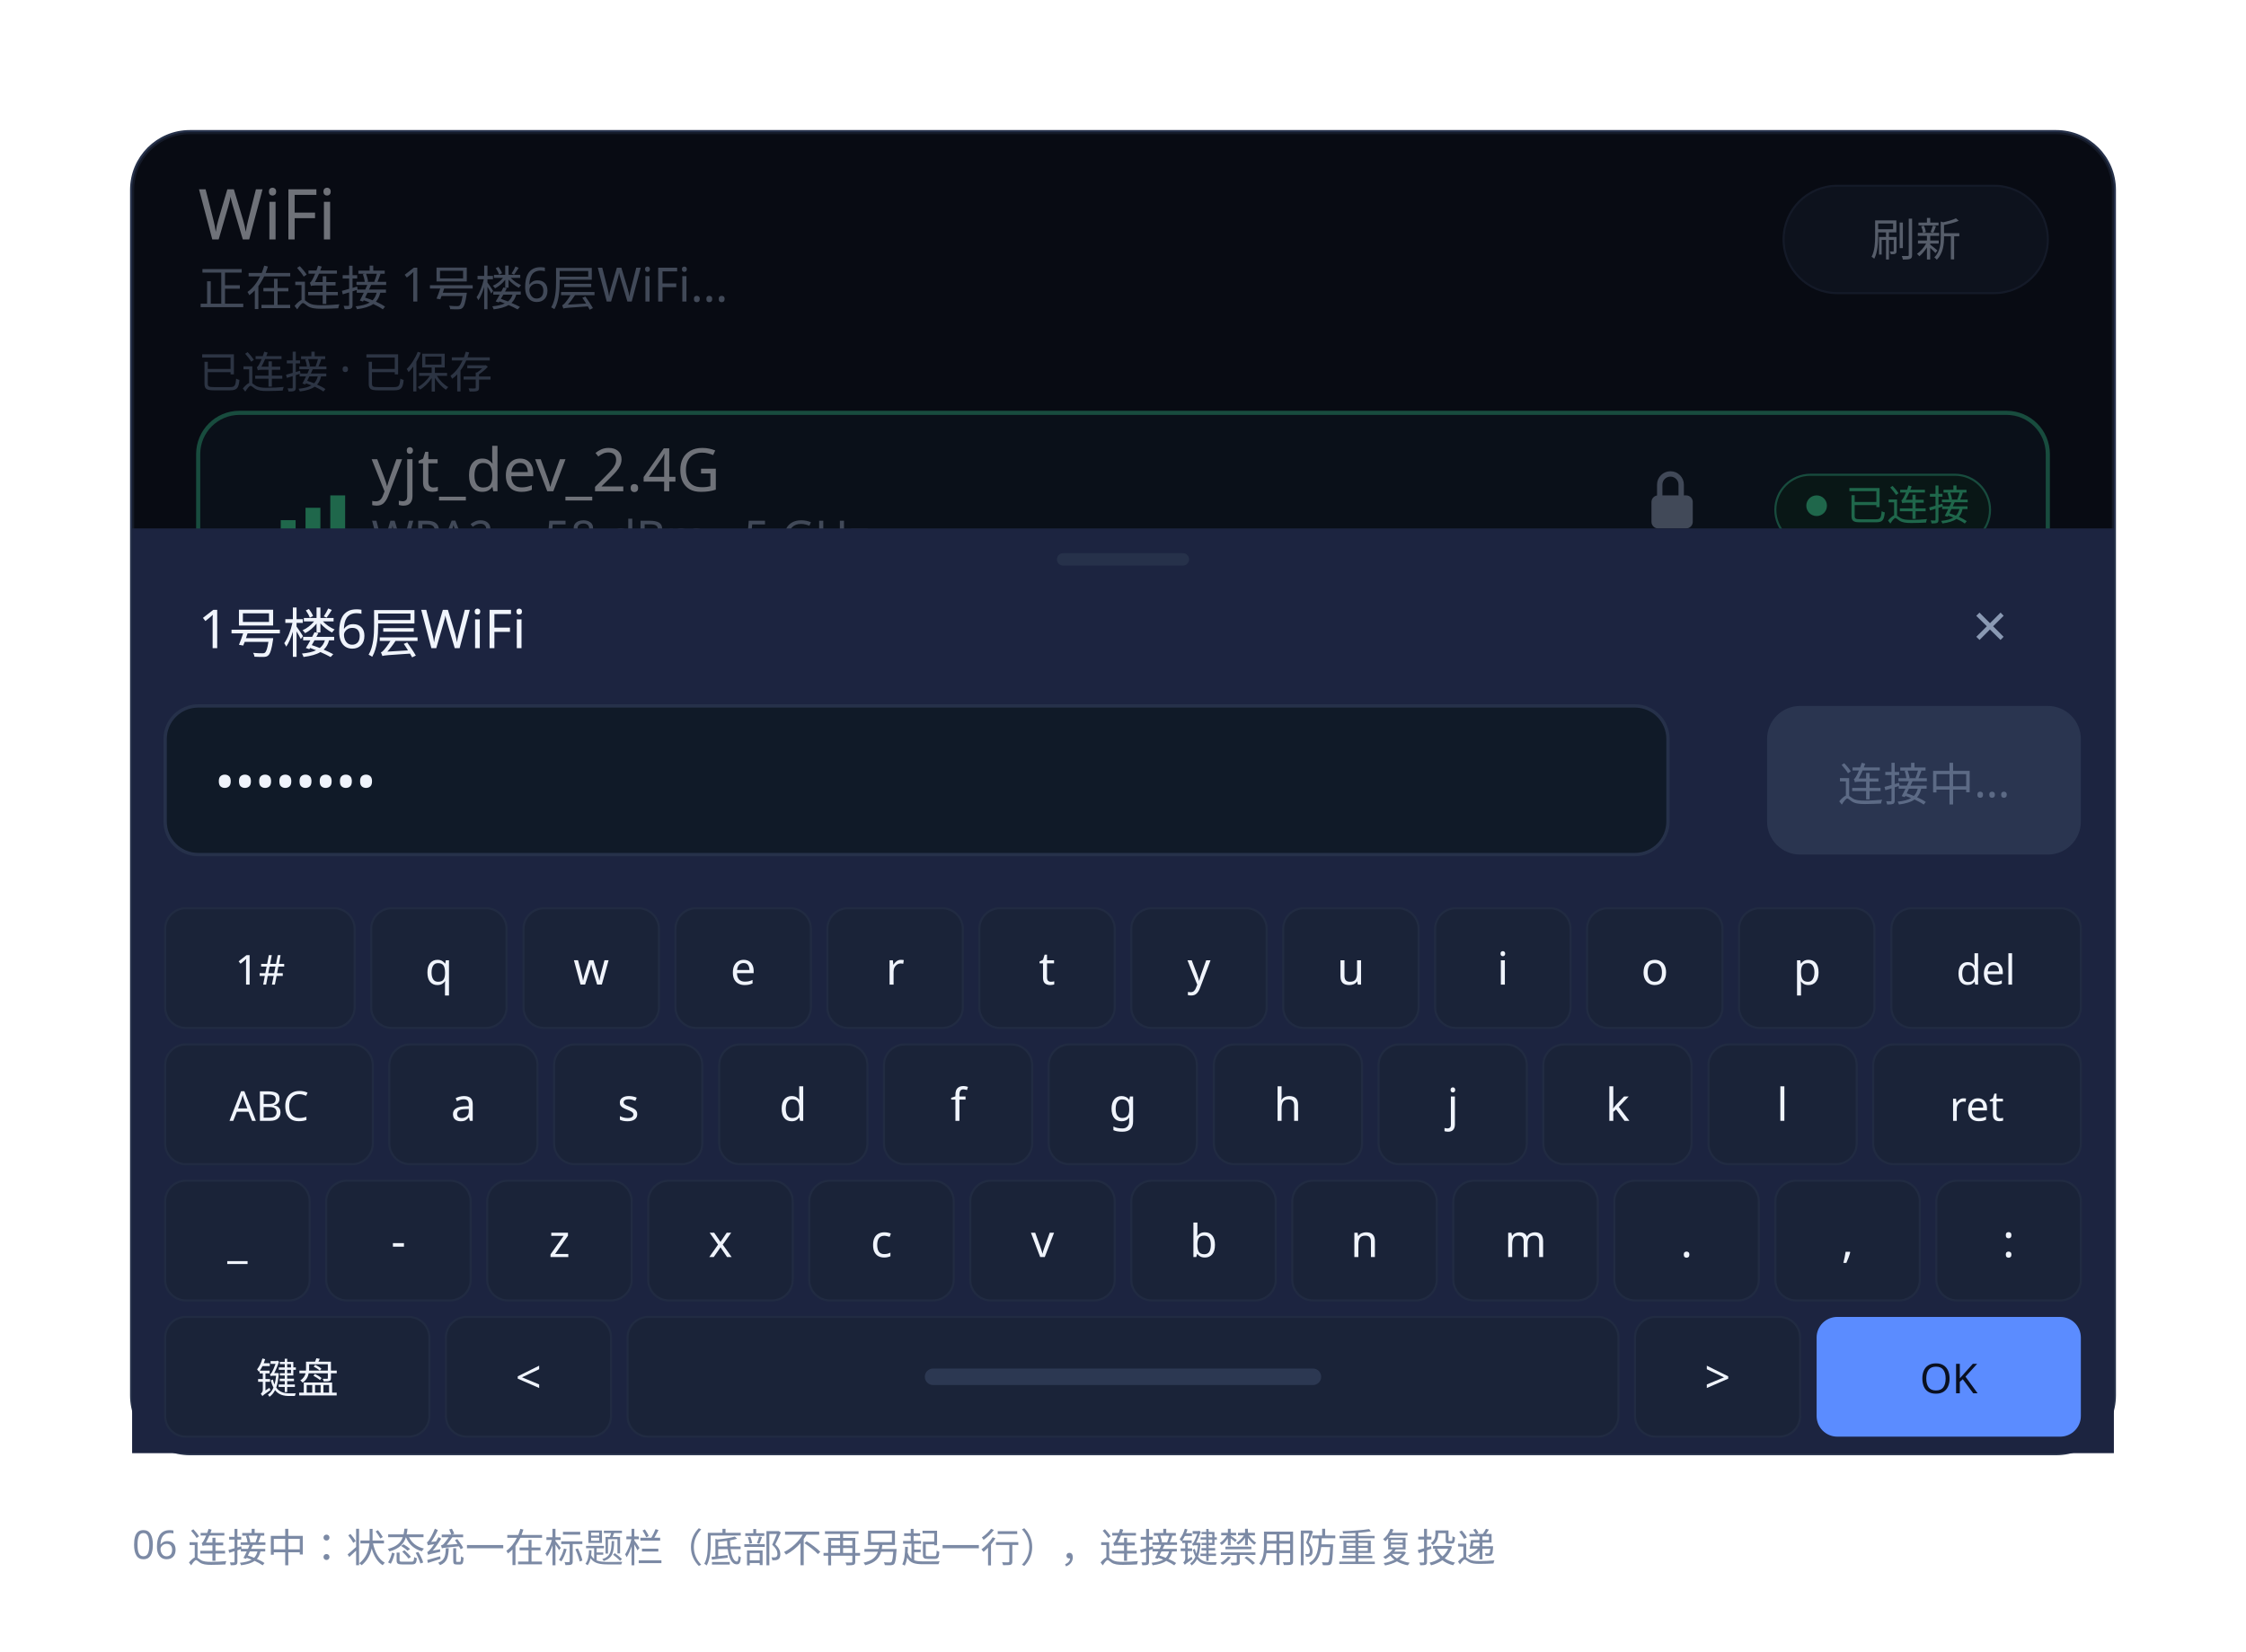
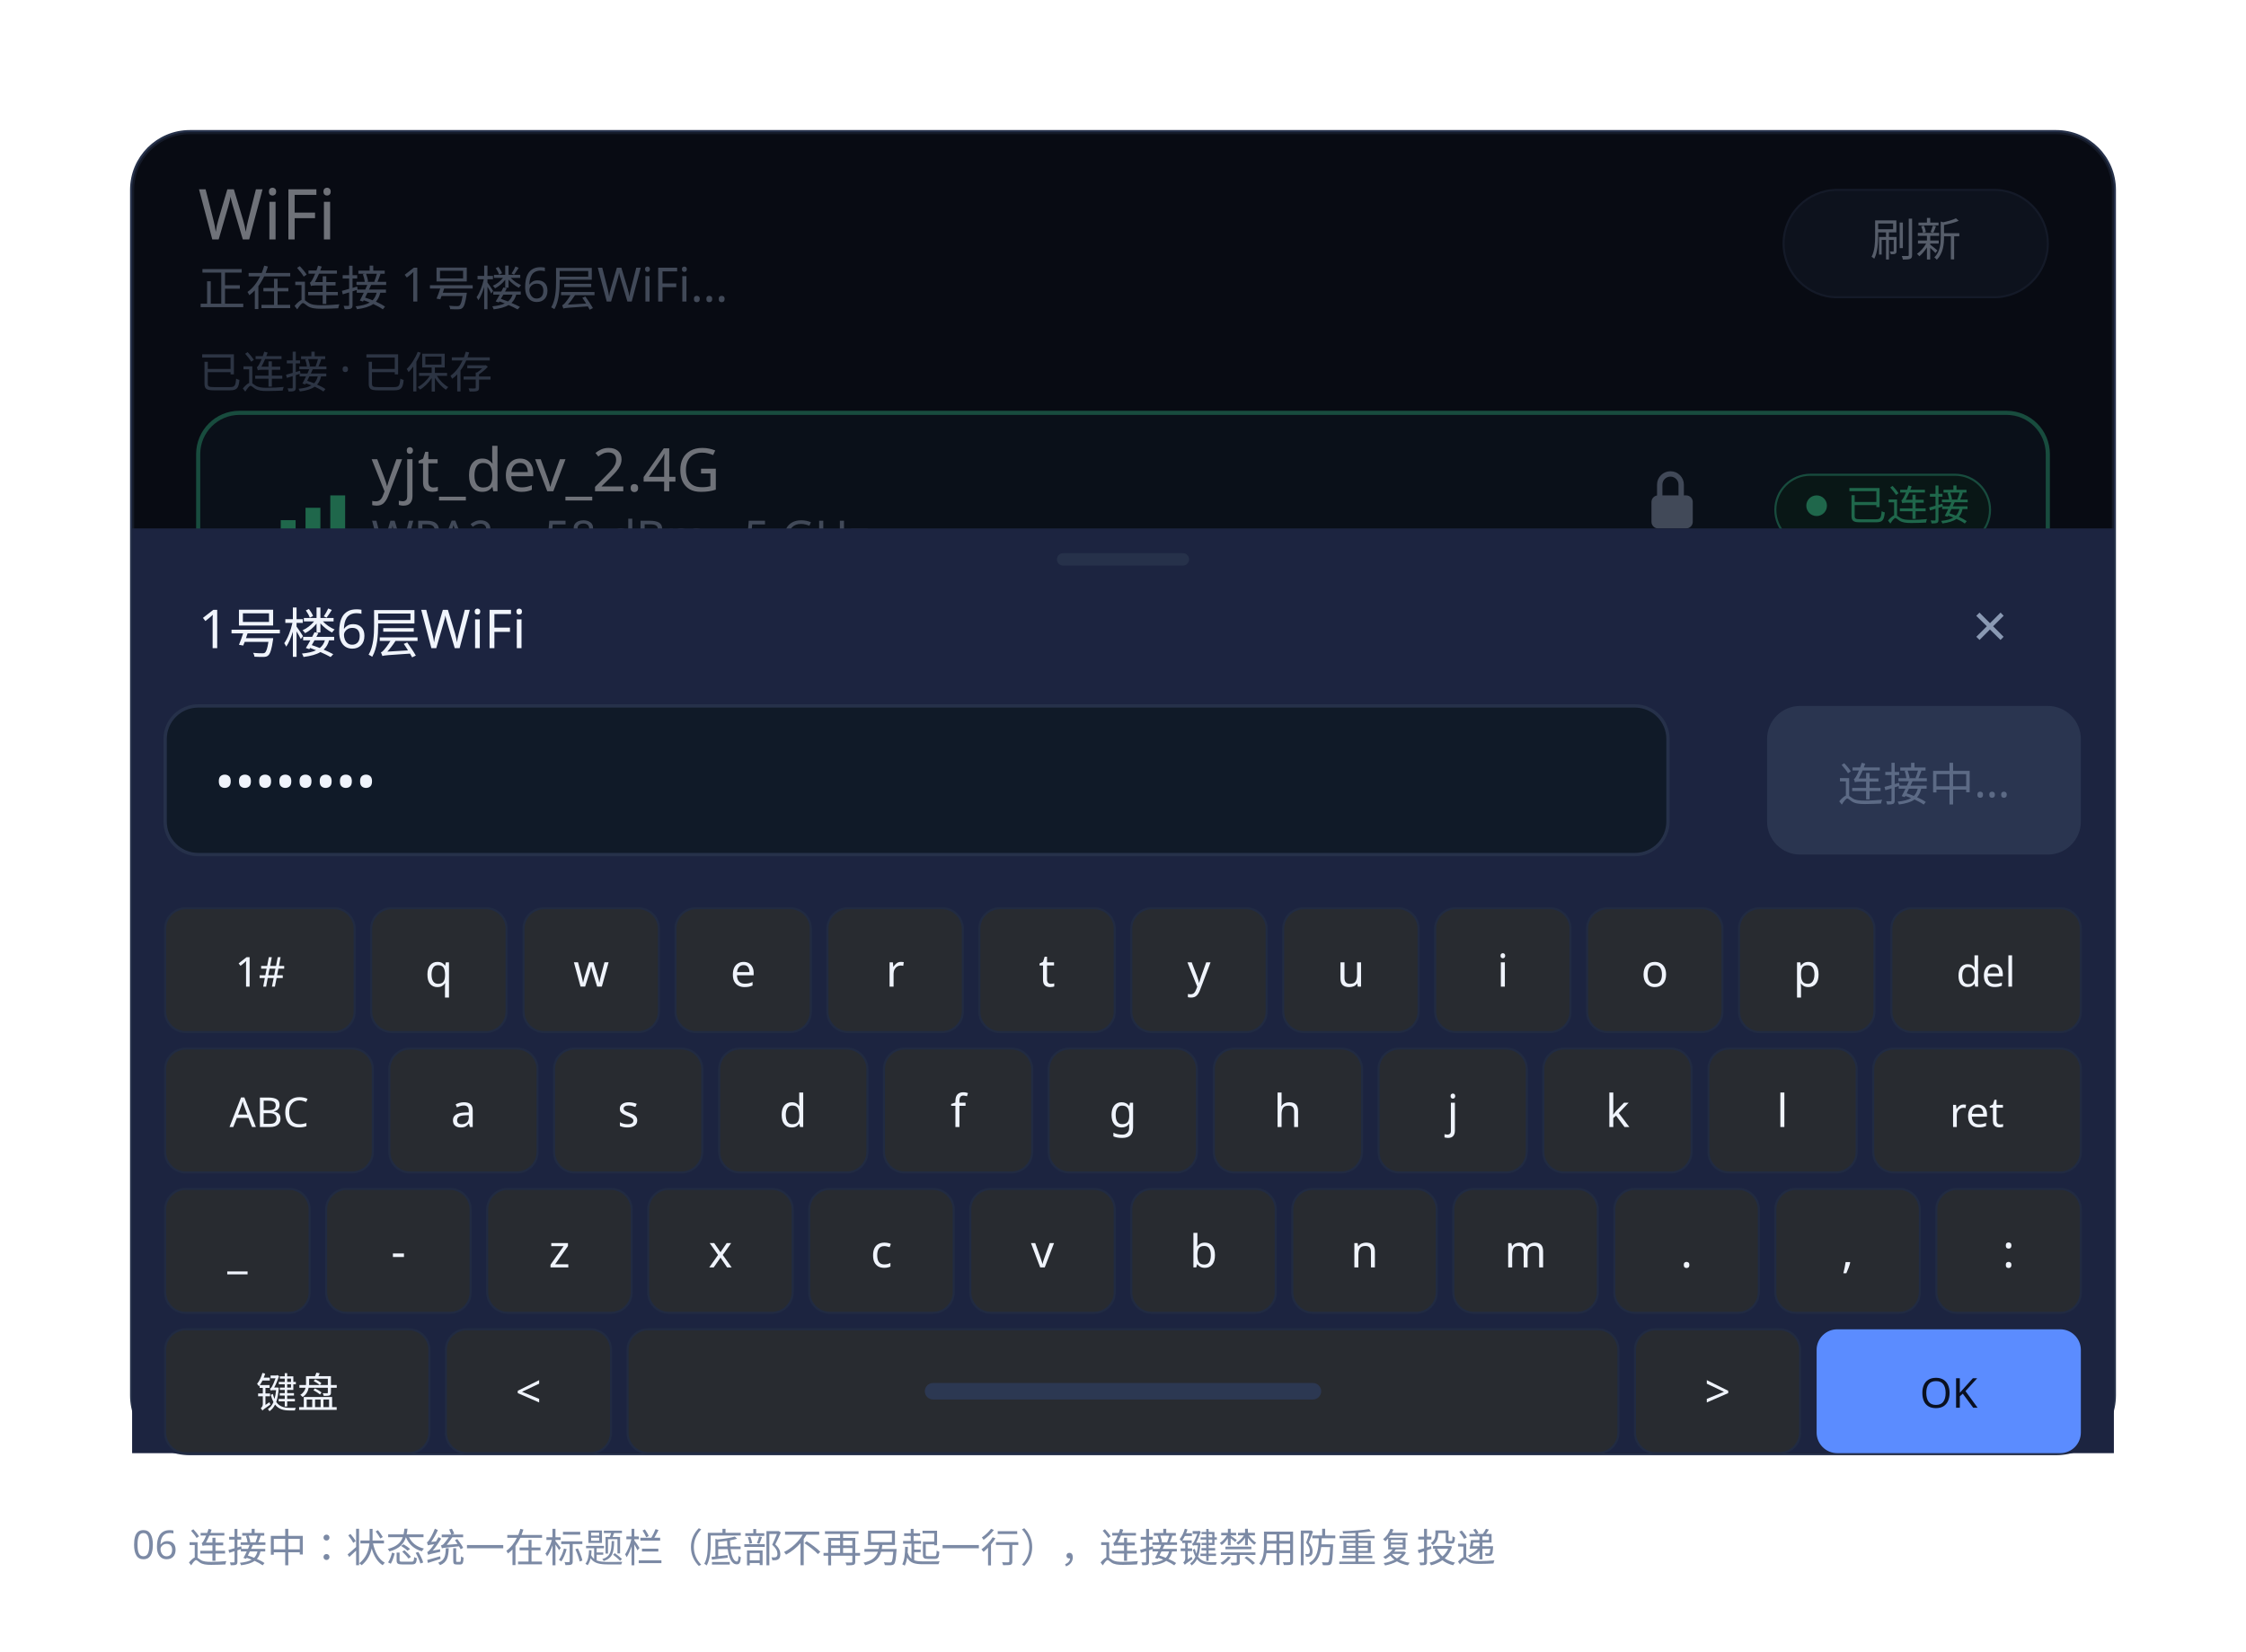
<svg xmlns="http://www.w3.org/2000/svg" viewBox="0 0 680 500" width="100%" role="img" font-family="Segoe UI, Microsoft YaHei, sans-serif">
  <g transform="translate(40,40) scale(1.25)">
    <rect x="0" y="0" width="480" height="320" rx="14" fill="#0B0F1A" stroke="#26314A" stroke-width="1" />
    <text x="16" y="26" fill="#F0F4FC" font-size="17" font-weight="500">WiFi</text>
    <text x="16" y="42" fill="#8A99B3" font-size="11.5">正在连接 1号楼6层WiFi…</text>
-     <rect x="400" y="13" width="64" height="26" fill="#161E30" rx="13" stroke="#26314A" stroke-width="0.5" />
+     <rect x="400" y="14" width="64" height="26" fill="#161E30" rx="13" stroke="#26314A" stroke-width="0.5" />
    <text x="432" y="30" fill="#B9C6DC" font-size="11" text-anchor="middle">刷新</text>
    <text x="16" y="62" fill="#5C6A85" font-size="10.5">已连接 · 已保存</text>
    <rect x="16" y="68" width="448" height="46" fill="#101A28" rx="10" stroke="#2E9F79" stroke-width="1" />
    <rect x="30" y="97" width="3.6" height="5" fill="#3DDC97" />
    <rect x="36" y="94" width="3.6" height="8" fill="#3DDC97" />
    <rect x="42" y="91" width="3.6" height="11" fill="#3DDC97" />
    <rect x="48" y="88" width="3.6" height="14" fill="#3DDC97" />
    <text x="58" y="87" fill="#F0F4FC" font-size="14.5">yjt_dev_2.4G</text>
    <text x="58" y="102" fill="#8A99B3" font-size="11">WPA2 · -58 dBm · 5 GHz</text>
    <rect x="368" y="88" width="10" height="8" fill="#8A99B3" rx="1.6" />
    <path d="M370 88 v-2.6 a2.6 2.6 0 0 1 5.2 0 v2.6" fill="none" stroke="#8A99B3" stroke-width="1.3" stroke-linecap="round" stroke-linejoin="round" />
    <rect x="398" y="83" width="52" height="17" fill="#0E2A22" rx="8.5" stroke="#2E9F79" stroke-width="0.5" />
    <circle cx="408" cy="90.5" r="2.5" fill="#3DDC97" />
    <text x="415" y="94" fill="#3DDC97" font-size="10">已连接</text>
    <rect x="16" y="120" width="448" height="46" fill="#101A28" rx="10" stroke="#5B8CFF" stroke-width="1" />
    <rect x="30" y="149" width="3.6" height="5" fill="#5B8CFF" />
    <rect x="36" y="146" width="3.6" height="8" fill="#5B8CFF" />
    <rect x="42" y="143" width="3.6" height="11" fill="#5B8CFF" />
    <rect x="48" y="140" width="3.6" height="14" fill="#5B8CFF" />
    <text x="58" y="139" fill="#F0F4FC" font-size="14.5">1号楼6层WiFi</text>
    <text x="58" y="154" fill="#8A99B3" font-size="11">WPA3 · -63 dBm · 5 GHz</text>
    <rect x="368" y="140" width="10" height="8" fill="#8A99B3" rx="1.6" />
    <path d="M370 140 v-2.6 a2.6 2.6 0 0 1 5.2 0 v2.6" fill="none" stroke="#8A99B3" stroke-width="1.3" stroke-linecap="round" stroke-linejoin="round" />
    <rect x="400" y="135" width="50" height="17" fill="#16203A" rx="8.5" stroke="#5B8CFF" stroke-width="0.5" />
    <circle cx="410" cy="142.5" r="2.5" fill="#9DB8FF" />
    <text x="417" y="146" fill="#9DB8FF" font-size="10">连接中</text>
    <text x="16" y="184" fill="#5C6A85" font-size="10.5">可用网络</text>
    <text x="464" y="184" fill="#5C6A85" font-size="10" text-anchor="end">共 6 个</text>
    <rect x="16" y="190" width="448" height="46" fill="#101A28" rx="10" stroke="#26314A" stroke-width="0.5" />
    <rect x="30" y="219" width="3.6" height="5" fill="#5B8CFF" />
    <rect x="36" y="216" width="3.6" height="8" fill="#5B8CFF" />
    <rect x="42" y="213" width="3.6" height="11" fill="#5B8CFF" />
    <rect x="48" y="210" width="3.6" height="14" fill="#26314A" />
    <text x="58" y="209" fill="#F0F4FC" font-size="14.5">YJT-1号楼办公</text>
    <text x="58" y="224" fill="#8A99B3" font-size="11">WPA2 · -66 dBm · 2.4 GHz</text>
    <rect x="368" y="210" width="10" height="8" fill="#8A99B3" rx="1.6" />
    <path d="M370 210 v-2.6 a2.6 2.6 0 0 1 5.2 0 v2.6" fill="none" stroke="#8A99B3" stroke-width="1.3" stroke-linecap="round" stroke-linejoin="round" />
    <rect x="16" y="242" width="448" height="46" fill="#101A28" rx="10" stroke="#26314A" stroke-width="0.5" />
    <rect x="30" y="271" width="3.6" height="5" fill="#5B8CFF" />
    <rect x="36" y="268" width="3.6" height="8" fill="#5B8CFF" />
    <rect x="42" y="265" width="3.6" height="11" fill="#26314A" />
    <rect x="48" y="262" width="3.6" height="14" fill="#26314A" />
    <text x="58" y="261" fill="#F0F4FC" font-size="14.5">Office-2G</text>
    <text x="58" y="276" fill="#8A99B3" font-size="11">开放网络 · -74 dBm · 2.4 GHz</text>
    <text x="450" y="268" fill="#5C6A85" font-size="10" text-anchor="end">无需密码</text>
    <rect x="0" y="0" width="480" height="320" fill="#05070D" rx="14" opacity="0.55" />
    <rect x="0" y="96" width="480" height="224" fill="#1C2440" />
    <rect x="224" y="102" width="32" height="3" fill="#26314A" rx="1.5" />
    <text x="16" y="125" fill="#F0F4FC" font-size="13" font-weight="500">1号楼6层WiFi</text>
    <text x="450" y="125" fill="#8A99B3" font-size="15" text-anchor="middle">×</text>
    <rect x="8" y="139" width="364" height="36" fill="#101A28" rx="8" stroke="#26314A" stroke-width="0.8" />
    <text x="20" y="162" fill="#F0F4FC" font-size="13">••••••••</text>
    <rect x="396" y="139" width="76" height="36" fill="#2A3550" rx="8" />
    <text x="434" y="162" fill="#5C6A85" font-size="11" text-anchor="middle">连接中…</text>
-     <rect x="8" y="188" width="45.9" height="29" fill="#1A2338" rx="5" stroke="#212B42" stroke-width="0.5" />
-     <text x="31" y="206.5" fill="#F0F4FC" font-size="10" text-anchor="middle">1#</text>
-     <rect x="57.9" y="188" width="32.8" height="29" fill="#1A2338" rx="5" stroke="#212B42" stroke-width="0.5" />
-     <text x="74.3" y="206.5" fill="#F0F4FC" font-size="11" text-anchor="middle">q</text>
-     <rect x="94.8" y="188" width="32.8" height="29" fill="#1A2338" rx="5" stroke="#212B42" stroke-width="0.5" />
-     <text x="111.2" y="206.5" fill="#F0F4FC" font-size="11" text-anchor="middle">w</text>
-     <rect x="131.6" y="188" width="32.8" height="29" fill="#1A2338" rx="5" stroke="#212B42" stroke-width="0.5" />
-     <text x="148" y="206.5" fill="#F0F4FC" font-size="11" text-anchor="middle">e</text>
-     <rect x="168.4" y="188" width="32.8" height="29" fill="#1A2338" rx="5" stroke="#212B42" stroke-width="0.5" />
-     <text x="184.8" y="206.5" fill="#F0F4FC" font-size="11" text-anchor="middle">r</text>
-     <rect x="205.2" y="188" width="32.8" height="29" fill="#1A2338" rx="5" stroke="#212B42" stroke-width="0.5" />
-     <text x="221.6" y="206.5" fill="#F0F4FC" font-size="11" text-anchor="middle">t</text>
-     <rect x="242" y="188" width="32.8" height="29" fill="#1A2338" rx="5" stroke="#212B42" stroke-width="0.5" />
-     <text x="258.4" y="206.5" fill="#F0F4FC" font-size="11" text-anchor="middle">y</text>
-     <rect x="278.8" y="188" width="32.8" height="29" fill="#1A2338" rx="5" stroke="#212B42" stroke-width="0.5" />
-     <text x="295.2" y="206.5" fill="#F0F4FC" font-size="11" text-anchor="middle">u</text>
-     <rect x="315.6" y="188" width="32.8" height="29" fill="#1A2338" rx="5" stroke="#212B42" stroke-width="0.5" />
-     <text x="332" y="206.5" fill="#F0F4FC" font-size="11" text-anchor="middle">i</text>
-     <rect x="352.4" y="188" width="32.8" height="29" fill="#1A2338" rx="5" stroke="#212B42" stroke-width="0.5" />
-     <text x="368.8" y="206.5" fill="#F0F4FC" font-size="11" text-anchor="middle">o</text>
-     <rect x="389.2" y="188" width="32.8" height="29" fill="#1A2338" rx="5" stroke="#212B42" stroke-width="0.5" />
-     <text x="405.7" y="206.5" fill="#F0F4FC" font-size="11" text-anchor="middle">p</text>
-     <rect x="426.1" y="188" width="45.9" height="29" fill="#1A2338" rx="5" stroke="#212B42" stroke-width="0.5" />
-     <text x="449" y="206.5" fill="#F0F4FC" font-size="10" text-anchor="middle">del</text>
-     <rect x="8" y="221" width="50.3" height="29" fill="#1A2338" rx="5" stroke="#212B42" stroke-width="0.5" />
-     <text x="33.2" y="239.5" fill="#F0F4FC" font-size="10" text-anchor="middle">ABC</text>
-     <rect x="62.3" y="221" width="35.9" height="29" fill="#1A2338" rx="5" stroke="#212B42" stroke-width="0.5" />
-     <text x="80.3" y="239.5" fill="#F0F4FC" font-size="11" text-anchor="middle">a</text>
-     <rect x="102.2" y="221" width="35.9" height="29" fill="#1A2338" rx="5" stroke="#212B42" stroke-width="0.5" />
-     <text x="120.2" y="239.5" fill="#F0F4FC" font-size="11" text-anchor="middle">s</text>
-     <rect x="142.2" y="221" width="35.9" height="29" fill="#1A2338" rx="5" stroke="#212B42" stroke-width="0.5" />
-     <text x="160.1" y="239.5" fill="#F0F4FC" font-size="11" text-anchor="middle">d</text>
-     <rect x="182.1" y="221" width="35.9" height="29" fill="#1A2338" rx="5" stroke="#212B42" stroke-width="0.5" />
-     <text x="200.1" y="239.5" fill="#F0F4FC" font-size="11" text-anchor="middle">f</text>
-     <rect x="222" y="221" width="35.9" height="29" fill="#1A2338" rx="5" stroke="#212B42" stroke-width="0.5" />
-     <text x="240" y="239.5" fill="#F0F4FC" font-size="11" text-anchor="middle">g</text>
-     <rect x="262" y="221" width="35.9" height="29" fill="#1A2338" rx="5" stroke="#212B42" stroke-width="0.5" />
-     <text x="279.9" y="239.5" fill="#F0F4FC" font-size="11" text-anchor="middle">h</text>
-     <rect x="301.9" y="221" width="35.9" height="29" fill="#1A2338" rx="5" stroke="#212B42" stroke-width="0.5" />
-     <text x="319.9" y="239.5" fill="#F0F4FC" font-size="11" text-anchor="middle">j</text>
-     <rect x="341.8" y="221" width="35.9" height="29" fill="#1A2338" rx="5" stroke="#212B42" stroke-width="0.5" />
-     <text x="359.8" y="239.5" fill="#F0F4FC" font-size="11" text-anchor="middle">k</text>
-     <rect x="381.8" y="221" width="35.9" height="29" fill="#1A2338" rx="5" stroke="#212B42" stroke-width="0.5" />
-     <text x="399.7" y="239.5" fill="#F0F4FC" font-size="11" text-anchor="middle">l</text>
-     <rect x="421.7" y="221" width="50.3" height="29" fill="#1A2338" rx="5" stroke="#212B42" stroke-width="0.5" />
-     <text x="446.8" y="239.5" fill="#F0F4FC" font-size="10" text-anchor="middle">ret</text>
-     <rect x="8" y="254" width="35" height="29" fill="#1A2338" rx="5" stroke="#212B42" stroke-width="0.5" />
-     <text x="25.5" y="272.5" fill="#F0F4FC" font-size="11" text-anchor="middle">_</text>
-     <rect x="47" y="254" width="35" height="29" fill="#1A2338" rx="5" stroke="#212B42" stroke-width="0.5" />
-     <text x="64.5" y="272.5" fill="#F0F4FC" font-size="11" text-anchor="middle">-</text>
-     <rect x="86" y="254" width="35" height="29" fill="#1A2338" rx="5" stroke="#212B42" stroke-width="0.5" />
-     <text x="103.5" y="272.5" fill="#F0F4FC" font-size="11" text-anchor="middle">z</text>
-     <rect x="125" y="254" width="35" height="29" fill="#1A2338" rx="5" stroke="#212B42" stroke-width="0.5" />
-     <text x="142.5" y="272.5" fill="#F0F4FC" font-size="11" text-anchor="middle">x</text>
-     <rect x="164" y="254" width="35" height="29" fill="#1A2338" rx="5" stroke="#212B42" stroke-width="0.5" />
-     <text x="181.5" y="272.5" fill="#F0F4FC" font-size="11" text-anchor="middle">c</text>
-     <rect x="203" y="254" width="35" height="29" fill="#1A2338" rx="5" stroke="#212B42" stroke-width="0.5" />
-     <text x="220.5" y="272.5" fill="#F0F4FC" font-size="11" text-anchor="middle">v</text>
-     <rect x="242" y="254" width="35" height="29" fill="#1A2338" rx="5" stroke="#212B42" stroke-width="0.5" />
-     <text x="259.5" y="272.5" fill="#F0F4FC" font-size="11" text-anchor="middle">b</text>
-     <rect x="281" y="254" width="35" height="29" fill="#1A2338" rx="5" stroke="#212B42" stroke-width="0.5" />
-     <text x="298.5" y="272.5" fill="#F0F4FC" font-size="11" text-anchor="middle">n</text>
-     <rect x="320" y="254" width="35" height="29" fill="#1A2338" rx="5" stroke="#212B42" stroke-width="0.5" />
-     <text x="337.5" y="272.5" fill="#F0F4FC" font-size="11" text-anchor="middle">m</text>
-     <rect x="359" y="254" width="35" height="29" fill="#1A2338" rx="5" stroke="#212B42" stroke-width="0.5" />
-     <text x="376.5" y="272.5" fill="#F0F4FC" font-size="11" text-anchor="middle">.</text>
-     <rect x="398" y="254" width="35" height="29" fill="#1A2338" rx="5" stroke="#212B42" stroke-width="0.5" />
-     <text x="415.5" y="272.5" fill="#F0F4FC" font-size="11" text-anchor="middle">,</text>
-     <rect x="437" y="254" width="35" height="29" fill="#1A2338" rx="5" stroke="#212B42" stroke-width="0.5" />
-     <text x="454.5" y="272.5" fill="#F0F4FC" font-size="11" text-anchor="middle">:</text>
-     <rect x="8" y="287" width="64" height="29" fill="#1A2338" rx="5" stroke="#212B42" stroke-width="0.5" />
-     <text x="40" y="305.5" fill="#F0F4FC" font-size="10" text-anchor="middle">键盘</text>
-     <rect x="76" y="287" width="40" height="29" fill="#1A2338" rx="5" stroke="#212B42" stroke-width="0.5" />
-     <text x="96" y="305.5" fill="#F0F4FC" font-size="11" text-anchor="middle">&lt;</text>
-     <rect x="120" y="287" width="240" height="29" fill="#1A2338" rx="5" stroke="#212B42" stroke-width="0.5" />
-     <rect x="192" y="299.5" width="96" height="4" fill="#2C3852" rx="2" />
-     <rect x="364" y="287" width="40" height="29" fill="#1A2338" rx="5" stroke="#212B42" stroke-width="0.5" />
-     <text x="384" y="305.5" fill="#F0F4FC" font-size="11" text-anchor="middle">&gt;</text>
-     <rect x="408" y="287" width="64" height="29" fill="#5B8CFF" rx="5" />
-     <text x="440" y="305.5" fill="#0A1020" font-size="10" text-anchor="middle">OK</text>
+     <rect x="8" y="188" width="45.9" height="30" fill="#282B30" rx="5" stroke="#212B42" stroke-width="0.5" />
+     <text x="31" y="207" fill="#F0F4FC" font-size="10" text-anchor="middle">1#</text>
+     <rect x="57.9" y="188" width="32.8" height="30" fill="#282B30" rx="5" stroke="#212B42" stroke-width="0.5" />
+     <text x="74.3" y="207" fill="#F0F4FC" font-size="11" text-anchor="middle">q</text>
+     <rect x="94.8" y="188" width="32.8" height="30" fill="#282B30" rx="5" stroke="#212B42" stroke-width="0.5" />
+     <text x="111.2" y="207" fill="#F0F4FC" font-size="11" text-anchor="middle">w</text>
+     <rect x="131.6" y="188" width="32.8" height="30" fill="#282B30" rx="5" stroke="#212B42" stroke-width="0.5" />
+     <text x="148" y="207" fill="#F0F4FC" font-size="11" text-anchor="middle">e</text>
+     <rect x="168.4" y="188" width="32.8" height="30" fill="#282B30" rx="5" stroke="#212B42" stroke-width="0.5" />
+     <text x="184.8" y="207" fill="#F0F4FC" font-size="11" text-anchor="middle">r</text>
+     <rect x="205.2" y="188" width="32.8" height="30" fill="#282B30" rx="5" stroke="#212B42" stroke-width="0.5" />
+     <text x="221.6" y="207" fill="#F0F4FC" font-size="11" text-anchor="middle">t</text>
+     <rect x="242" y="188" width="32.8" height="30" fill="#282B30" rx="5" stroke="#212B42" stroke-width="0.5" />
+     <text x="258.4" y="207" fill="#F0F4FC" font-size="11" text-anchor="middle">y</text>
+     <rect x="278.8" y="188" width="32.8" height="30" fill="#282B30" rx="5" stroke="#212B42" stroke-width="0.5" />
+     <text x="295.2" y="207" fill="#F0F4FC" font-size="11" text-anchor="middle">u</text>
+     <rect x="315.6" y="188" width="32.8" height="30" fill="#282B30" rx="5" stroke="#212B42" stroke-width="0.5" />
+     <text x="332" y="207" fill="#F0F4FC" font-size="11" text-anchor="middle">i</text>
+     <rect x="352.4" y="188" width="32.8" height="30" fill="#282B30" rx="5" stroke="#212B42" stroke-width="0.5" />
+     <text x="368.8" y="207" fill="#F0F4FC" font-size="11" text-anchor="middle">o</text>
+     <rect x="389.2" y="188" width="32.8" height="30" fill="#282B30" rx="5" stroke="#212B42" stroke-width="0.5" />
+     <text x="405.7" y="207" fill="#F0F4FC" font-size="11" text-anchor="middle">p</text>
+     <rect x="426.1" y="188" width="45.9" height="30" fill="#282B30" rx="5" stroke="#212B42" stroke-width="0.5" />
+     <text x="449" y="207" fill="#F0F4FC" font-size="10" text-anchor="middle">del</text>
+     <rect x="8" y="222" width="50.3" height="30" fill="#282B30" rx="5" stroke="#212B42" stroke-width="0.5" />
+     <text x="33.2" y="241" fill="#F0F4FC" font-size="10" text-anchor="middle">ABC</text>
+     <rect x="62.3" y="222" width="35.9" height="30" fill="#282B30" rx="5" stroke="#212B42" stroke-width="0.5" />
+     <text x="80.3" y="241" fill="#F0F4FC" font-size="11" text-anchor="middle">a</text>
+     <rect x="102.2" y="222" width="35.9" height="30" fill="#282B30" rx="5" stroke="#212B42" stroke-width="0.5" />
+     <text x="120.2" y="241" fill="#F0F4FC" font-size="11" text-anchor="middle">s</text>
+     <rect x="142.2" y="222" width="35.9" height="30" fill="#282B30" rx="5" stroke="#212B42" stroke-width="0.5" />
+     <text x="160.1" y="241" fill="#F0F4FC" font-size="11" text-anchor="middle">d</text>
+     <rect x="182.1" y="222" width="35.9" height="30" fill="#282B30" rx="5" stroke="#212B42" stroke-width="0.5" />
+     <text x="200.1" y="241" fill="#F0F4FC" font-size="11" text-anchor="middle">f</text>
+     <rect x="222" y="222" width="35.9" height="30" fill="#282B30" rx="5" stroke="#212B42" stroke-width="0.5" />
+     <text x="240" y="241" fill="#F0F4FC" font-size="11" text-anchor="middle">g</text>
+     <rect x="262" y="222" width="35.9" height="30" fill="#282B30" rx="5" stroke="#212B42" stroke-width="0.5" />
+     <text x="279.9" y="241" fill="#F0F4FC" font-size="11" text-anchor="middle">h</text>
+     <rect x="301.9" y="222" width="35.9" height="30" fill="#282B30" rx="5" stroke="#212B42" stroke-width="0.5" />
+     <text x="319.9" y="241" fill="#F0F4FC" font-size="11" text-anchor="middle">j</text>
+     <rect x="341.8" y="222" width="35.9" height="30" fill="#282B30" rx="5" stroke="#212B42" stroke-width="0.5" />
+     <text x="359.8" y="241" fill="#F0F4FC" font-size="11" text-anchor="middle">k</text>
+     <rect x="381.8" y="222" width="35.9" height="30" fill="#282B30" rx="5" stroke="#212B42" stroke-width="0.5" />
+     <text x="399.7" y="241" fill="#F0F4FC" font-size="11" text-anchor="middle">l</text>
+     <rect x="421.7" y="222" width="50.3" height="30" fill="#282B30" rx="5" stroke="#212B42" stroke-width="0.5" />
+     <text x="446.8" y="241" fill="#F0F4FC" font-size="10" text-anchor="middle">ret</text>
+     <rect x="8" y="256" width="35" height="30" fill="#282B30" rx="5" stroke="#212B42" stroke-width="0.5" />
+     <text x="25.5" y="275" fill="#F0F4FC" font-size="11" text-anchor="middle">_</text>
+     <rect x="47" y="256" width="35" height="30" fill="#282B30" rx="5" stroke="#212B42" stroke-width="0.5" />
+     <text x="64.5" y="275" fill="#F0F4FC" font-size="11" text-anchor="middle">-</text>
+     <rect x="86" y="256" width="35" height="30" fill="#282B30" rx="5" stroke="#212B42" stroke-width="0.5" />
+     <text x="103.5" y="275" fill="#F0F4FC" font-size="11" text-anchor="middle">z</text>
+     <rect x="125" y="256" width="35" height="30" fill="#282B30" rx="5" stroke="#212B42" stroke-width="0.5" />
+     <text x="142.5" y="275" fill="#F0F4FC" font-size="11" text-anchor="middle">x</text>
+     <rect x="164" y="256" width="35" height="30" fill="#282B30" rx="5" stroke="#212B42" stroke-width="0.5" />
+     <text x="181.5" y="275" fill="#F0F4FC" font-size="11" text-anchor="middle">c</text>
+     <rect x="203" y="256" width="35" height="30" fill="#282B30" rx="5" stroke="#212B42" stroke-width="0.5" />
+     <text x="220.5" y="275" fill="#F0F4FC" font-size="11" text-anchor="middle">v</text>
+     <rect x="242" y="256" width="35" height="30" fill="#282B30" rx="5" stroke="#212B42" stroke-width="0.5" />
+     <text x="259.5" y="275" fill="#F0F4FC" font-size="11" text-anchor="middle">b</text>
+     <rect x="281" y="256" width="35" height="30" fill="#282B30" rx="5" stroke="#212B42" stroke-width="0.5" />
+     <text x="298.5" y="275" fill="#F0F4FC" font-size="11" text-anchor="middle">n</text>
+     <rect x="320" y="256" width="35" height="30" fill="#282B30" rx="5" stroke="#212B42" stroke-width="0.5" />
+     <text x="337.5" y="275" fill="#F0F4FC" font-size="11" text-anchor="middle">m</text>
+     <rect x="359" y="256" width="35" height="30" fill="#282B30" rx="5" stroke="#212B42" stroke-width="0.5" />
+     <text x="376.5" y="275" fill="#F0F4FC" font-size="11" text-anchor="middle">.</text>
+     <rect x="398" y="256" width="35" height="30" fill="#282B30" rx="5" stroke="#212B42" stroke-width="0.5" />
+     <text x="415.5" y="275" fill="#F0F4FC" font-size="11" text-anchor="middle">,</text>
+     <rect x="437" y="256" width="35" height="30" fill="#282B30" rx="5" stroke="#212B42" stroke-width="0.5" />
+     <text x="454.5" y="275" fill="#F0F4FC" font-size="11" text-anchor="middle">:</text>
+     <rect x="8" y="290" width="64" height="30" fill="#282B30" rx="5" stroke="#212B42" stroke-width="0.5" />
+     <text x="40" y="309" fill="#F0F4FC" font-size="10" text-anchor="middle">键盘</text>
+     <rect x="76" y="290" width="40" height="30" fill="#282B30" rx="5" stroke="#212B42" stroke-width="0.5" />
+     <text x="96" y="309" fill="#F0F4FC" font-size="11" text-anchor="middle">&lt;</text>
+     <rect x="120" y="290" width="240" height="30" fill="#282B30" rx="5" stroke="#212B42" stroke-width="0.5" />
+     <rect x="192" y="303" width="96" height="4" fill="#2C3852" rx="2" />
+     <rect x="364" y="290" width="40" height="30" fill="#282B30" rx="5" stroke="#212B42" stroke-width="0.5" />
+     <text x="384" y="309" fill="#F0F4FC" font-size="11" text-anchor="middle">&gt;</text>
+     <rect x="408" y="290" width="64" height="30" fill="#5B8CFF" rx="5" />
+     <text x="440" y="309" fill="#0A1020" font-size="10" text-anchor="middle">OK</text>
  </g>
  <text x="40" y="472" fill="#7C8AA5" font-size="12">06 连接中：状态统一在标题栏（底部不再另起一行），连接键禁用防重复投递</text>
</svg>
